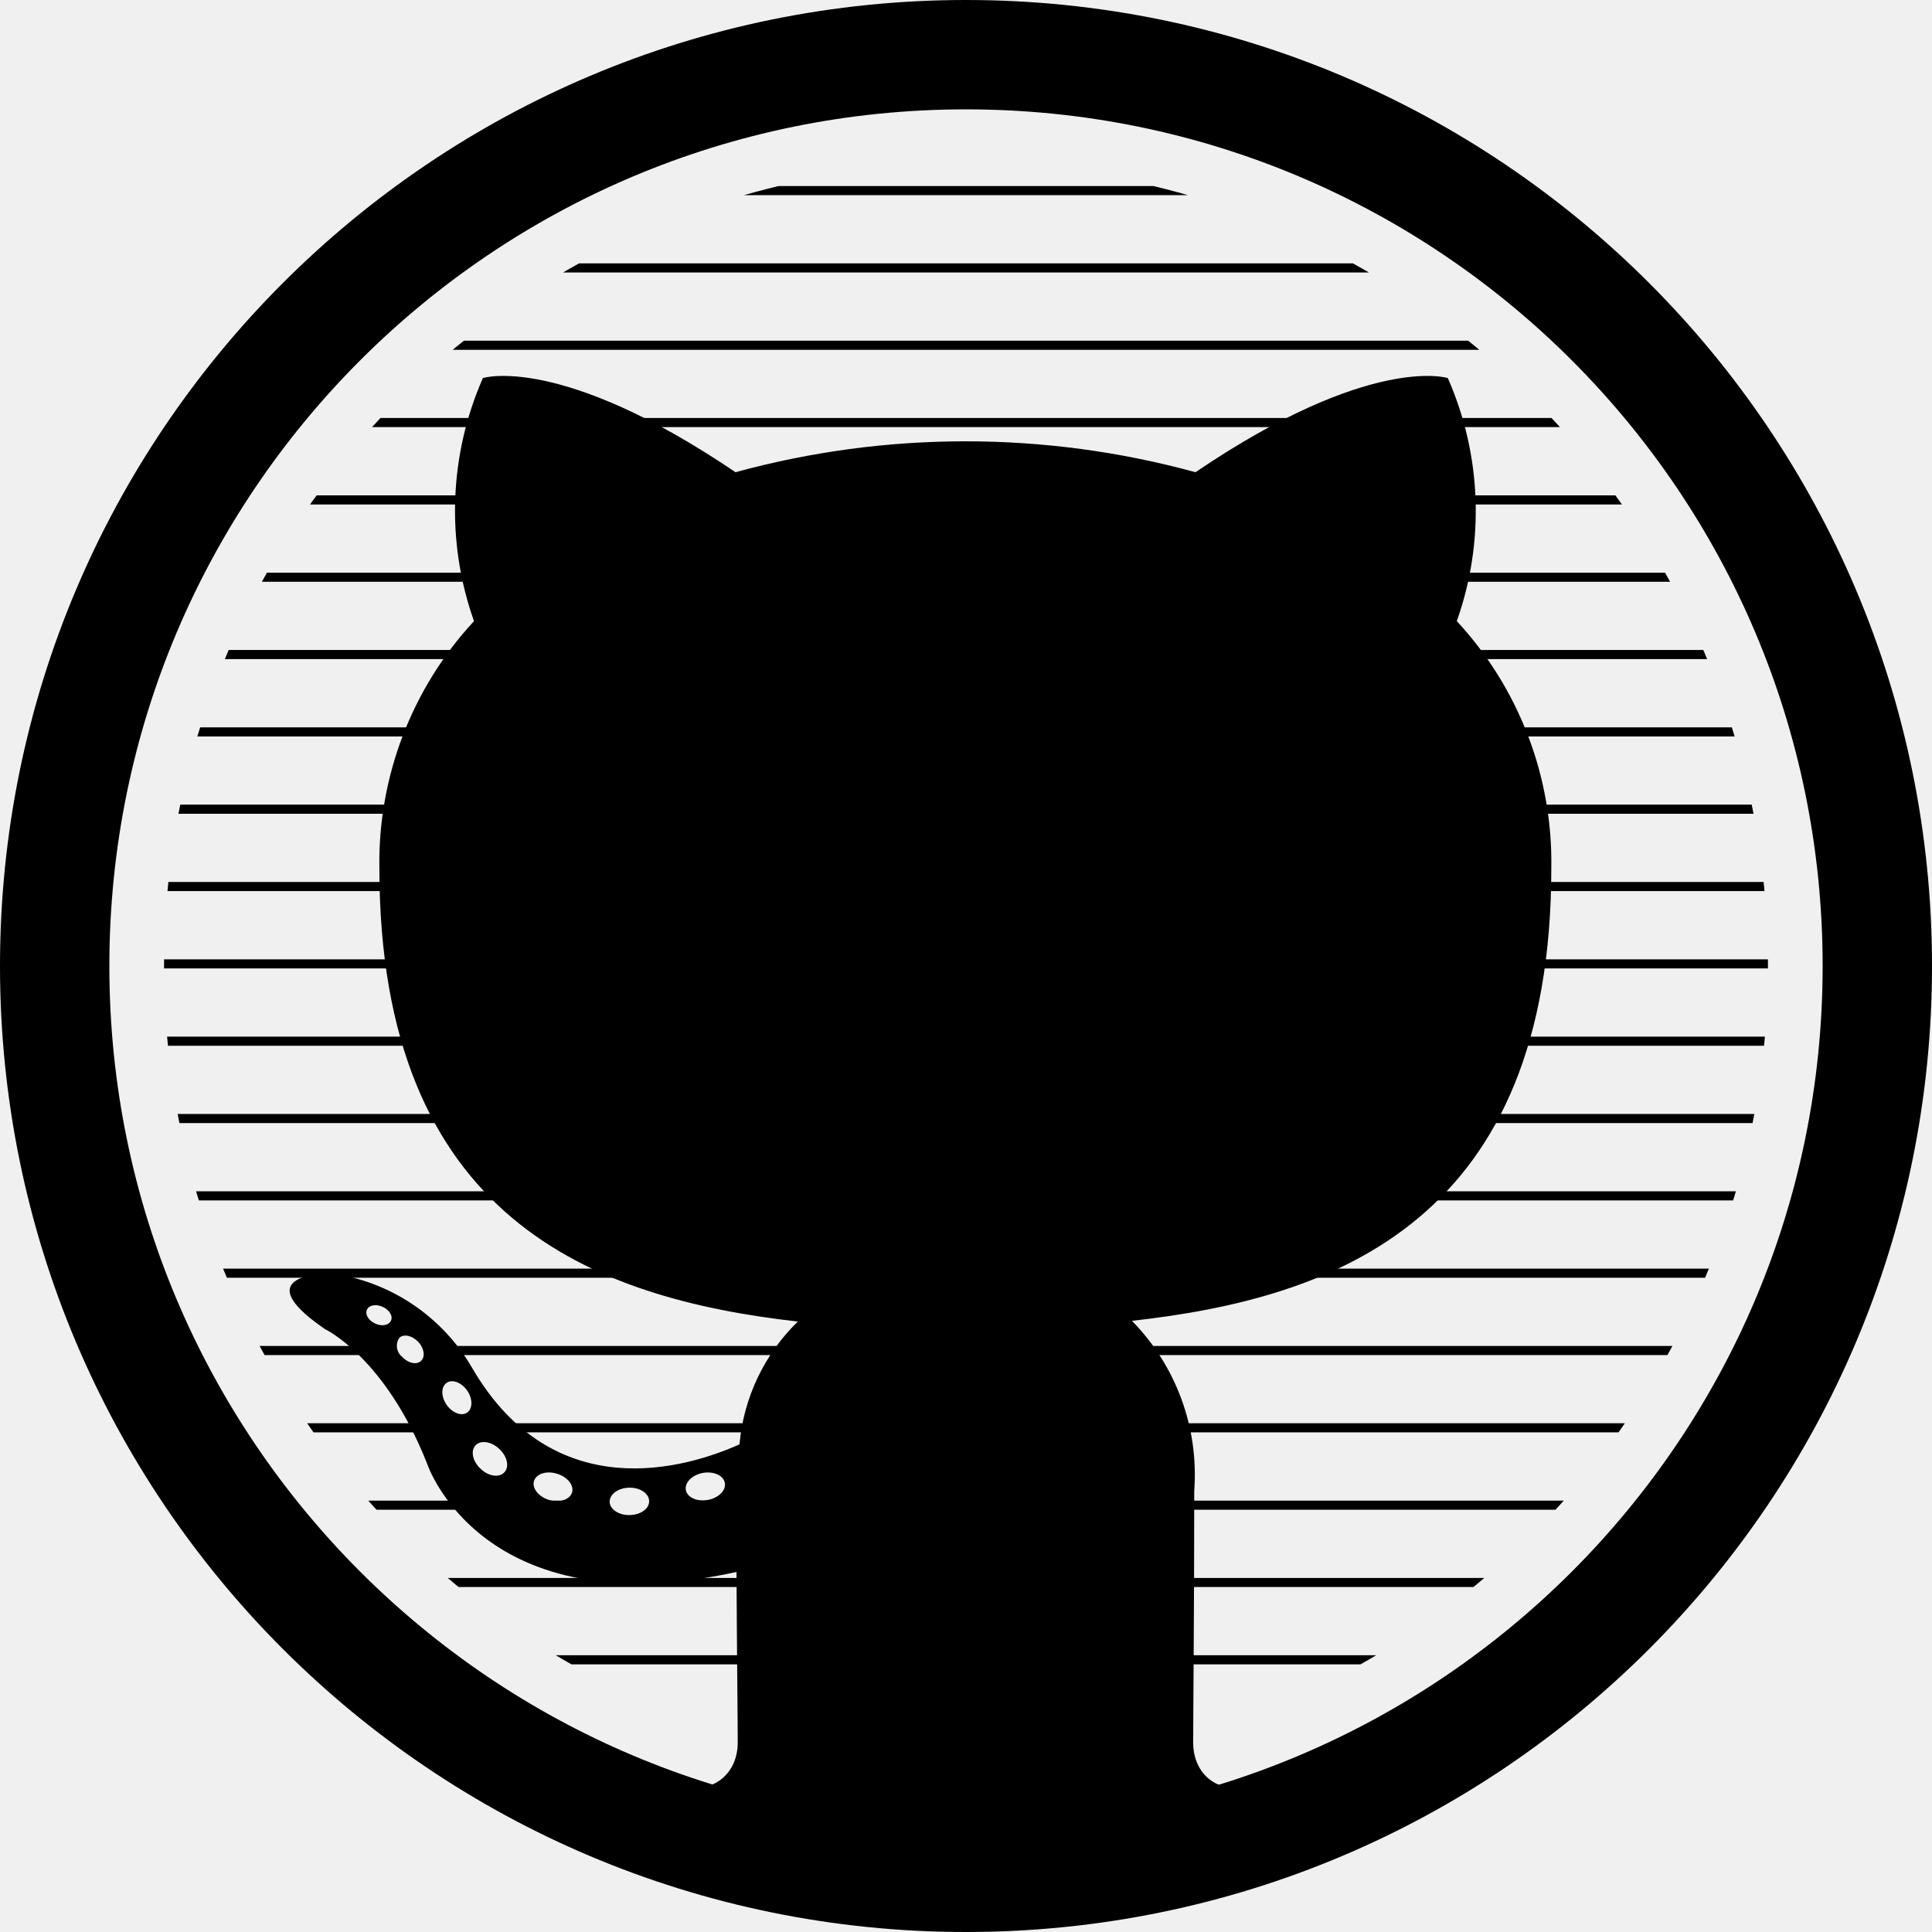
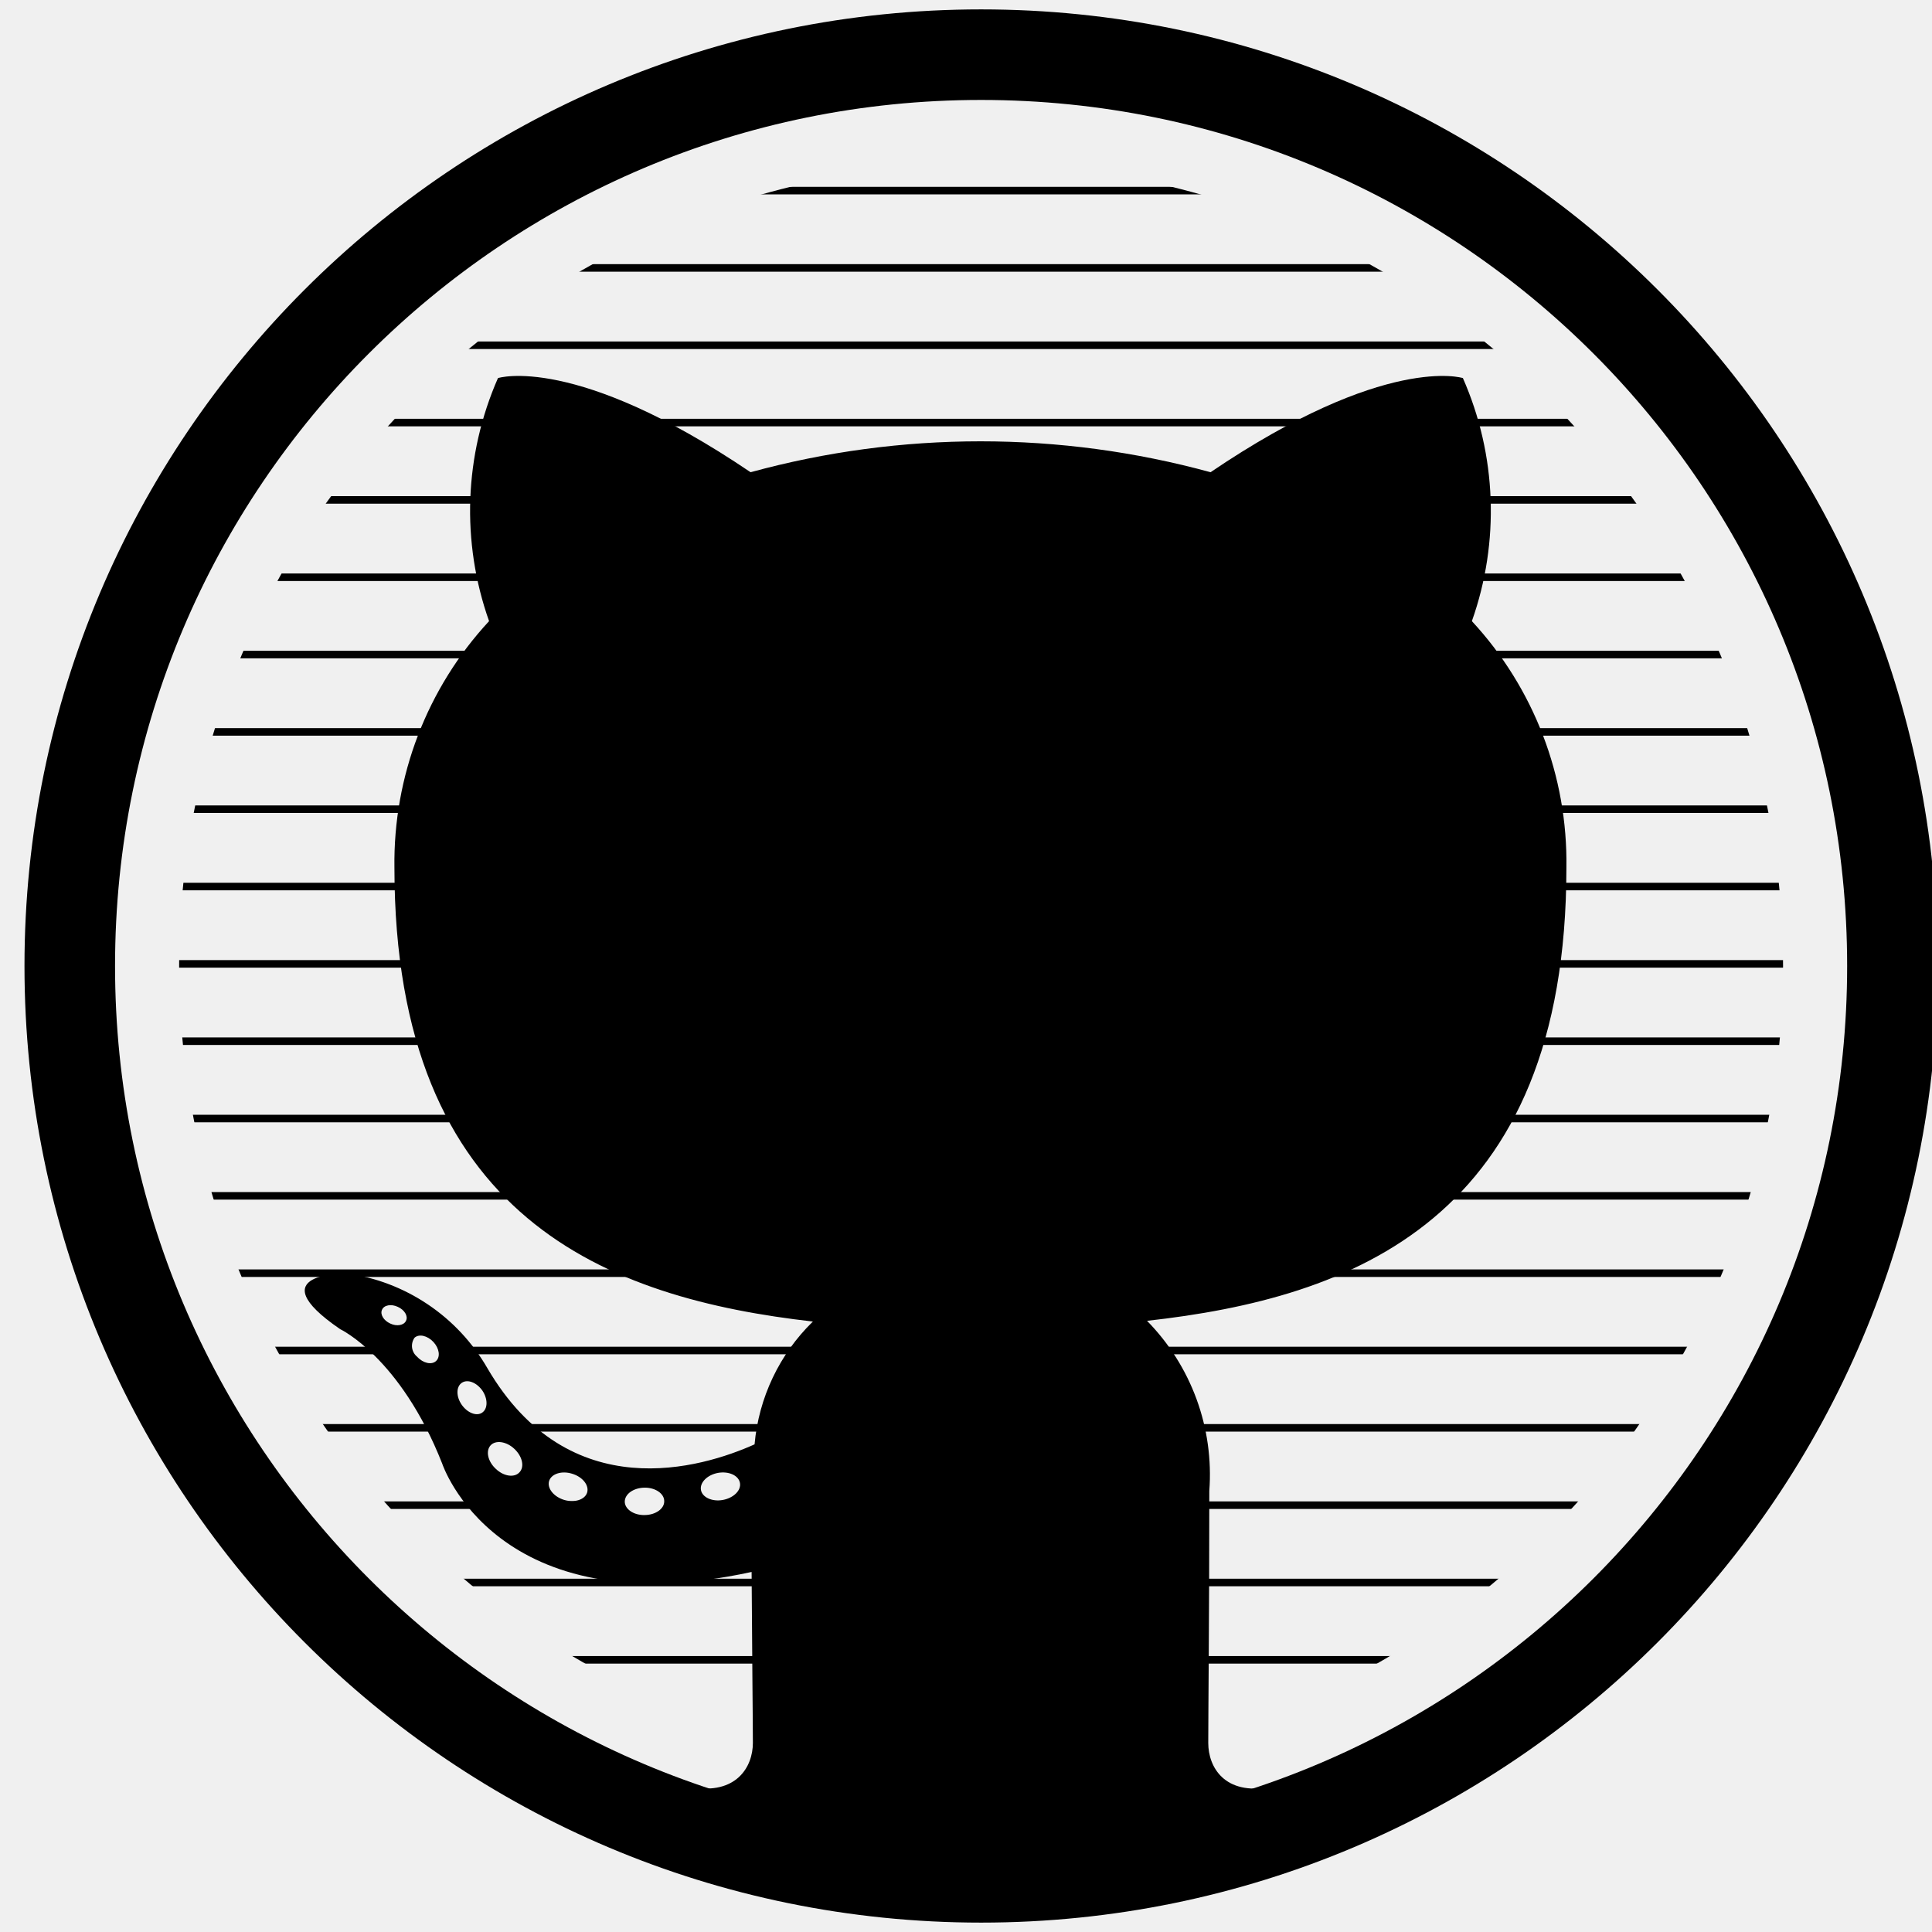
- <svg xmlns="http://www.w3.org/2000/svg" viewBox="0 0 53 53">
+ <svg xmlns="http://www.w3.org/2000/svg" width="64" height="64" viewBox="0 0 64 64" fill="none">
+   <g clip-path="url(#clip0_1_34)">
+     <path d="M32.5 62.189C49.173 62.189 62.689 48.673 62.689 32C62.689 15.327 49.173 1.811 32.5 1.811C15.827 1.811 2.311 15.327 2.311 32C2.311 48.673 15.827 62.189 32.5 62.189Z" style="fill: none;stroke: currentColor" stroke-width="3" stroke-miterlimit="10" />
+     <mask id="mask0_1_34" style="mask-type:luminance" maskUnits="userSpaceOnUse" x="5" y="5" width="55" height="54">
+       <path d="M32.5 58.566C47.172 58.566 59.066 46.672 59.066 32C59.066 17.328 47.172 5.434 32.5 5.434C17.828 5.434 5.934 17.328 5.934 32C5.934 46.672 17.828 58.566 32.5 58.566Z" fill="white" />
+     </mask>
+     <g mask="url(#mask0_1_34)">
+       <path d="M51.257 54.984L12.796 54.984" style="stroke: currentColor" stroke-width="0.25" stroke-miterlimit="10" stroke-linecap="square" />
+       <path d="M53.819 52.422H10.272" style="stroke: currentColor" stroke-width="0.25" stroke-miterlimit="10" stroke-linecap="square" />
+       <path d="M20.512 49.861H8.496" style="stroke: currentColor" stroke-width="0.25" stroke-miterlimit="10" stroke-linecap="square" />
+       <path d="M56.381 49.861H22.235" style="stroke: currentColor" stroke-width="0.25" stroke-miterlimit="10" stroke-linecap="square" />
+       <path d="M58.942 47.299H6.857" style="stroke: currentColor" stroke-width="0.25" stroke-miterlimit="10" stroke-linecap="square" />
+       <path d="M13.472 44.737H5.767" style="stroke: currentColor" stroke-width="0.25" stroke-miterlimit="10" stroke-linecap="square" />
+       <path d="M59.803 44.737H14.82" style="stroke: currentColor" stroke-width="0.25" stroke-miterlimit="10" stroke-linecap="square" />
+       <path d="M60.657 42.176L4.289 42.176" style="stroke: currentColor" stroke-width="0.25" stroke-miterlimit="10" stroke-linecap="square" />
+       <path d="M61.508 39.614H3.435" style="stroke: currentColor" stroke-width="0.25" stroke-miterlimit="10" stroke-linecap="square" />
+       <path d="M62.362 37.053H2.581" style="stroke: currentColor" stroke-width="0.25" stroke-miterlimit="10" stroke-linecap="square" />
+       <path d="M62.358 34.491H2.587" style="stroke: currentColor" stroke-width="0.25" stroke-miterlimit="10" stroke-linecap="square" />
+       <path d="M62.363 31.93H2.581" style="stroke: currentColor" stroke-width="0.25" stroke-miterlimit="10" stroke-linecap="square" />
+       <path d="M62.358 29.368H2.587" style="stroke: currentColor" stroke-width="0.25" stroke-miterlimit="10" stroke-linecap="square" />
+       <path d="M62.363 26.806H2.581" style="stroke: currentColor" stroke-width="0.25" stroke-miterlimit="10" stroke-linecap="square" />
+       <path d="M61.51 24.245H3.435" style="stroke: currentColor" stroke-width="0.25" stroke-miterlimit="10" stroke-linecap="square" />
+       <path d="M60.705 21.683H4.288" style="stroke: currentColor" stroke-width="0.25" stroke-miterlimit="10" stroke-linecap="square" />
+       <path d="M59.855 19.122H5.142" style="stroke: currentColor" stroke-width="0.25" stroke-miterlimit="10" stroke-linecap="square" />
+       <path d="M58.949 16.56H6.282" style="stroke: currentColor" stroke-width="0.25" stroke-miterlimit="10" stroke-linecap="square" />
+       <path d="M57.265 13.998H8.844" style="stroke: currentColor" stroke-width="0.25" stroke-miterlimit="10" stroke-linecap="square" />
+       <path d="M54.707 11.437H11.405" style="stroke: currentColor" stroke-width="0.25" stroke-miterlimit="10" stroke-linecap="square" />
+       <path d="M52.111 8.875H13.967" style="stroke: currentColor" stroke-width="0.25" stroke-miterlimit="10" stroke-linecap="square" />
+       <path d="M48.707 6.314H16.528" style="stroke: currentColor" stroke-width="0.25" stroke-miterlimit="10" stroke-linecap="square" />
+     </g>
+     <path d="M40.025 57.737C40.025 56.735 40.06 53.458 40.06 49.388C40.137 48.356 39.993 47.32 39.637 46.348C39.281 45.377 38.722 44.492 37.997 43.754C44.771 43.001 51.889 40.428 51.889 28.742C51.935 25.718 50.813 22.794 48.758 20.576C49.688 17.952 49.582 15.072 48.46 12.524C48.46 12.524 45.908 11.707 40.101 15.643C35.114 14.278 29.852 14.278 24.864 15.643C19.05 11.706 16.496 12.524 16.496 12.524C15.376 15.073 15.271 17.952 16.201 20.576C14.146 22.794 13.024 25.718 13.066 28.742C13.066 40.4 20.17 43.009 26.928 43.778C25.818 44.859 25.133 46.303 24.996 47.846C23.26 48.624 18.856 49.968 16.142 45.317C15.655 44.474 14.982 43.753 14.173 43.21C13.365 42.666 12.443 42.315 11.479 42.182C11.479 42.182 8.51 42.143 11.27 44.031C11.27 44.031 13.264 44.967 14.648 48.483C14.648 48.483 16.434 53.913 24.898 52.073C24.912 54.615 24.94 57.012 24.94 57.737C24.94 58.536 24.386 59.468 22.887 59.203C29.117 61.274 35.851 61.273 42.08 59.2C40.566 59.477 40.025 58.54 40.025 57.737ZM13.45 43.751C13.383 43.903 13.145 43.948 12.928 43.844C12.708 43.745 12.584 43.539 12.655 43.387C12.721 43.231 12.959 43.188 13.179 43.292C13.401 43.391 13.526 43.599 13.45 43.751ZM14.443 45.087C14.298 45.221 14.014 45.159 13.821 44.946C13.729 44.872 13.668 44.765 13.651 44.648C13.635 44.53 13.664 44.411 13.732 44.314C13.882 44.179 14.157 44.242 14.357 44.454C14.556 44.669 14.594 44.951 14.443 45.087ZM15.973 46.795C15.787 46.925 15.482 46.803 15.294 46.533C15.107 46.262 15.107 45.938 15.297 45.808C15.488 45.678 15.787 45.795 15.978 46.063C16.164 46.338 16.164 46.663 15.973 46.795ZM17.206 48.774C17.039 48.958 16.684 48.908 16.424 48.657C16.158 48.412 16.084 48.064 16.251 47.88C16.418 47.696 16.777 47.747 17.039 47.996C17.303 48.242 17.384 48.592 17.206 48.774ZM19.45 49.442C19.376 49.68 19.034 49.788 18.689 49.687C18.345 49.583 18.12 49.304 18.189 49.063C18.261 48.823 18.605 48.71 18.952 48.819C19.296 48.922 19.521 49.2 19.45 49.442ZM21.358 50.188C20.994 50.197 20.7 49.994 20.696 49.747C20.696 49.493 20.981 49.288 21.345 49.281C21.707 49.274 22.003 49.476 22.003 49.725C22.012 49.976 21.719 50.184 21.358 50.188ZM23.945 49.688C23.591 49.753 23.264 49.602 23.22 49.359C23.176 49.108 23.432 48.857 23.785 48.791C24.145 48.729 24.467 48.876 24.512 49.125C24.556 49.37 24.304 49.621 23.945 49.688Z" style="fill: currentColor" />
+   </g>
  <defs>
-     <clipPath id="a">
-       <circle cx="26.5" cy="26.5" r="22" style="fill: none" />
+     <clipPath id="clip0_1_34">
+       <rect width="64" height="64" fill="white" transform="translate(0.5)" />
    </clipPath>
  </defs>
-   <g>
-     <circle cx="26.5" cy="26.5" r="25" style="fill: none;stroke: currentColor;stroke-miterlimit: 10;stroke-width: 3px" />
-     <g style="clip-path: url(#a)">
-       <g>
-         <line x1="42.033" y1="45.533" x2="10.182" y2="45.533" style="fill: none;stroke: currentColor;stroke-linecap: square;stroke-miterlimit: 10;stroke-width: 0.25px" />
-         <line x1="36.39" y1="49.776" x2="17.383" y2="49.776" style="fill: none;stroke: currentColor;stroke-linecap: square;stroke-miterlimit: 10;stroke-width: 0.25px" />
-         <line x1="44.155" y1="43.412" x2="8.092" y2="43.412" style="fill: none;stroke: currentColor;stroke-linecap: square;stroke-miterlimit: 10;stroke-width: 0.25px" />
-         <line x1="16.572" y1="41.291" x2="6.621" y2="41.291" style="fill: none;stroke: currentColor;stroke-linecap: square;stroke-miterlimit: 10;stroke-width: 0.25px" />
-         <line x1="46.276" y1="41.291" x2="17.999" y2="41.291" style="fill: none;stroke: currentColor;stroke-linecap: square;stroke-miterlimit: 10;stroke-width: 0.25px" />
-         <line x1="48.398" y1="39.169" x2="5.264" y2="39.169" style="fill: none;stroke: currentColor;stroke-linecap: square;stroke-miterlimit: 10;stroke-width: 0.25px" />
-         <line x1="10.743" y1="37.048" x2="4.362" y2="37.048" style="fill: none;stroke: currentColor;stroke-linecap: square;stroke-miterlimit: 10;stroke-width: 0.25px" />
-         <line x1="49.11" y1="37.048" x2="11.859" y2="37.048" style="fill: none;stroke: currentColor;stroke-linecap: square;stroke-miterlimit: 10;stroke-width: 0.25px" />
-         <line x1="49.817" y1="34.927" x2="3.138" y2="34.927" style="fill: none;stroke: currentColor;stroke-linecap: square;stroke-miterlimit: 10;stroke-width: 0.25px" />
-         <line x1="50.523" y1="32.806" x2="2.43" y2="32.806" style="fill: none;stroke: currentColor;stroke-linecap: square;stroke-miterlimit: 10;stroke-width: 0.25px" />
-         <line x1="51.23" y1="30.684" x2="1.723" y2="30.684" style="fill: none;stroke: currentColor;stroke-linecap: square;stroke-miterlimit: 10;stroke-width: 0.25px" />
-         <line x1="51.226" y1="28.563" x2="1.728" y2="28.563" style="fill: none;stroke: currentColor;stroke-linecap: square;stroke-miterlimit: 10;stroke-width: 0.25px" />
-         <line x1="51.23" y1="26.442" x2="1.723" y2="26.442" style="fill: none;stroke: currentColor;stroke-linecap: square;stroke-miterlimit: 10;stroke-width: 0.25px" />
-         <line x1="51.226" y1="24.32" x2="1.728" y2="24.32" style="fill: none;stroke: currentColor;stroke-linecap: square;stroke-miterlimit: 10;stroke-width: 0.25px" />
-         <line x1="51.23" y1="22.199" x2="1.723" y2="22.199" style="fill: none;stroke: currentColor;stroke-linecap: square;stroke-miterlimit: 10;stroke-width: 0.25px" />
-         <line x1="50.524" y1="20.078" x2="2.43" y2="20.078" style="fill: none;stroke: currentColor;stroke-linecap: square;stroke-miterlimit: 10;stroke-width: 0.25px" />
-         <line x1="49.857" y1="17.956" x2="3.137" y2="17.956" style="fill: none;stroke: currentColor;stroke-linecap: square;stroke-miterlimit: 10;stroke-width: 0.25px" />
-         <line x1="49.153" y1="15.835" x2="3.844" y2="15.835" style="fill: none;stroke: currentColor;stroke-linecap: square;stroke-miterlimit: 10;stroke-width: 0.25px" />
-         <line x1="48.403" y1="13.714" x2="4.788" y2="13.714" style="fill: none;stroke: currentColor;stroke-linecap: square;stroke-miterlimit: 10;stroke-width: 0.25px" />
-         <line x1="47.008" y1="11.592" x2="6.91" y2="11.592" style="fill: none;stroke: currentColor;stroke-linecap: square;stroke-miterlimit: 10;stroke-width: 0.25px" />
-         <line x1="44.89" y1="9.471" x2="9.031" y2="9.471" style="fill: none;stroke: currentColor;stroke-linecap: square;stroke-miterlimit: 10;stroke-width: 0.25px" />
-         <line x1="42.741" y1="7.35" x2="11.152" y2="7.35" style="fill: none;stroke: currentColor;stroke-linecap: square;stroke-miterlimit: 10;stroke-width: 0.25px" />
-         <line x1="39.922" y1="5.228" x2="13.273" y2="5.228" style="fill: none;stroke: currentColor;stroke-linecap: square;stroke-miterlimit: 10;stroke-width: 0.25px" />
-         <line x1="34.727" y1="3.107" x2="16.564" y2="3.107" style="fill: none;stroke: currentColor;stroke-linecap: square;stroke-miterlimit: 10;stroke-width: 0.25px" />
-       </g>
-     </g>
-     <path d="M32.732,47.814c0-.83.029-3.543.029-6.914a6.022,6.022,0,0,0-1.709-4.666c5.61-.624,11.505-2.755,11.505-12.432a9.732,9.732,0,0,0-2.593-6.763,9.042,9.042,0,0,0-.247-6.668s-2.113-.677-6.922,2.583a23.899,23.899,0,0,0-12.618,0c-4.815-3.26-6.93-2.583-6.93-2.583a9.053,9.053,0,0,0-.244,6.668,9.751,9.751,0,0,0-2.596,6.763c0,9.654,5.883,11.815,11.479,12.452a5.366,5.366,0,0,0-1.6,3.369c-1.438.644-5.085,1.757-7.332-2.094a5.295,5.295,0,0,0-3.862-2.596S6.633,34.9,8.919,36.464c0,0,1.651.774,2.797,3.687,0,0,1.479,4.497,8.488,2.973.011,2.105.034,4.09.034,4.691,0,.661-.458,1.434-1.7,1.214a25.187,25.187,0,0,0,15.894-.002C33.18,49.254,32.732,48.479,32.732,47.814ZM10.724,36.231c-.056.126-.252.163-.432.077-.183-.082-.285-.253-.226-.378.054-.129.252-.164.434-.079C10.683,35.934,10.787,36.106,10.724,36.231Zm.822,1.106c-.12.111-.355.06-.514-.116a.385.385,0,0,1-.074-.524c.124-.111.352-.059.517.116C11.64,36.991,11.672,37.225,11.546,37.337Zm1.267,1.415c-.154.107-.407.007-.563-.217-.154-.224-.154-.493.003-.6s.405-.011.563.211C12.971,38.373,12.971,38.642,12.814,38.752Zm1.021,1.639c-.138.152-.432.111-.648-.096-.22-.203-.282-.491-.143-.644s.435-.11.652.096C13.915,39.95,13.982,40.24,13.834,40.391Zm1.858.553c-.061.197-.344.287-.63.203-.285-.086-.471-.318-.414-.517.059-.199.344-.292.631-.202C15.565,40.514,15.752,40.743,15.693,40.944Zm1.58.618c-.301.007-.545-.161-.548-.365,0-.21.237-.38.538-.386.3-.006.545.161.545.368C17.815,41.386,17.573,41.559,17.273,41.562Zm2.142-.414c-.292.054-.563-.071-.6-.272-.036-.208.176-.416.468-.47.298-.052.565.07.603.276C19.921,40.885,19.713,41.093,19.416,41.148Z" style="fill: currentColor" />
-   </g>
</svg>
